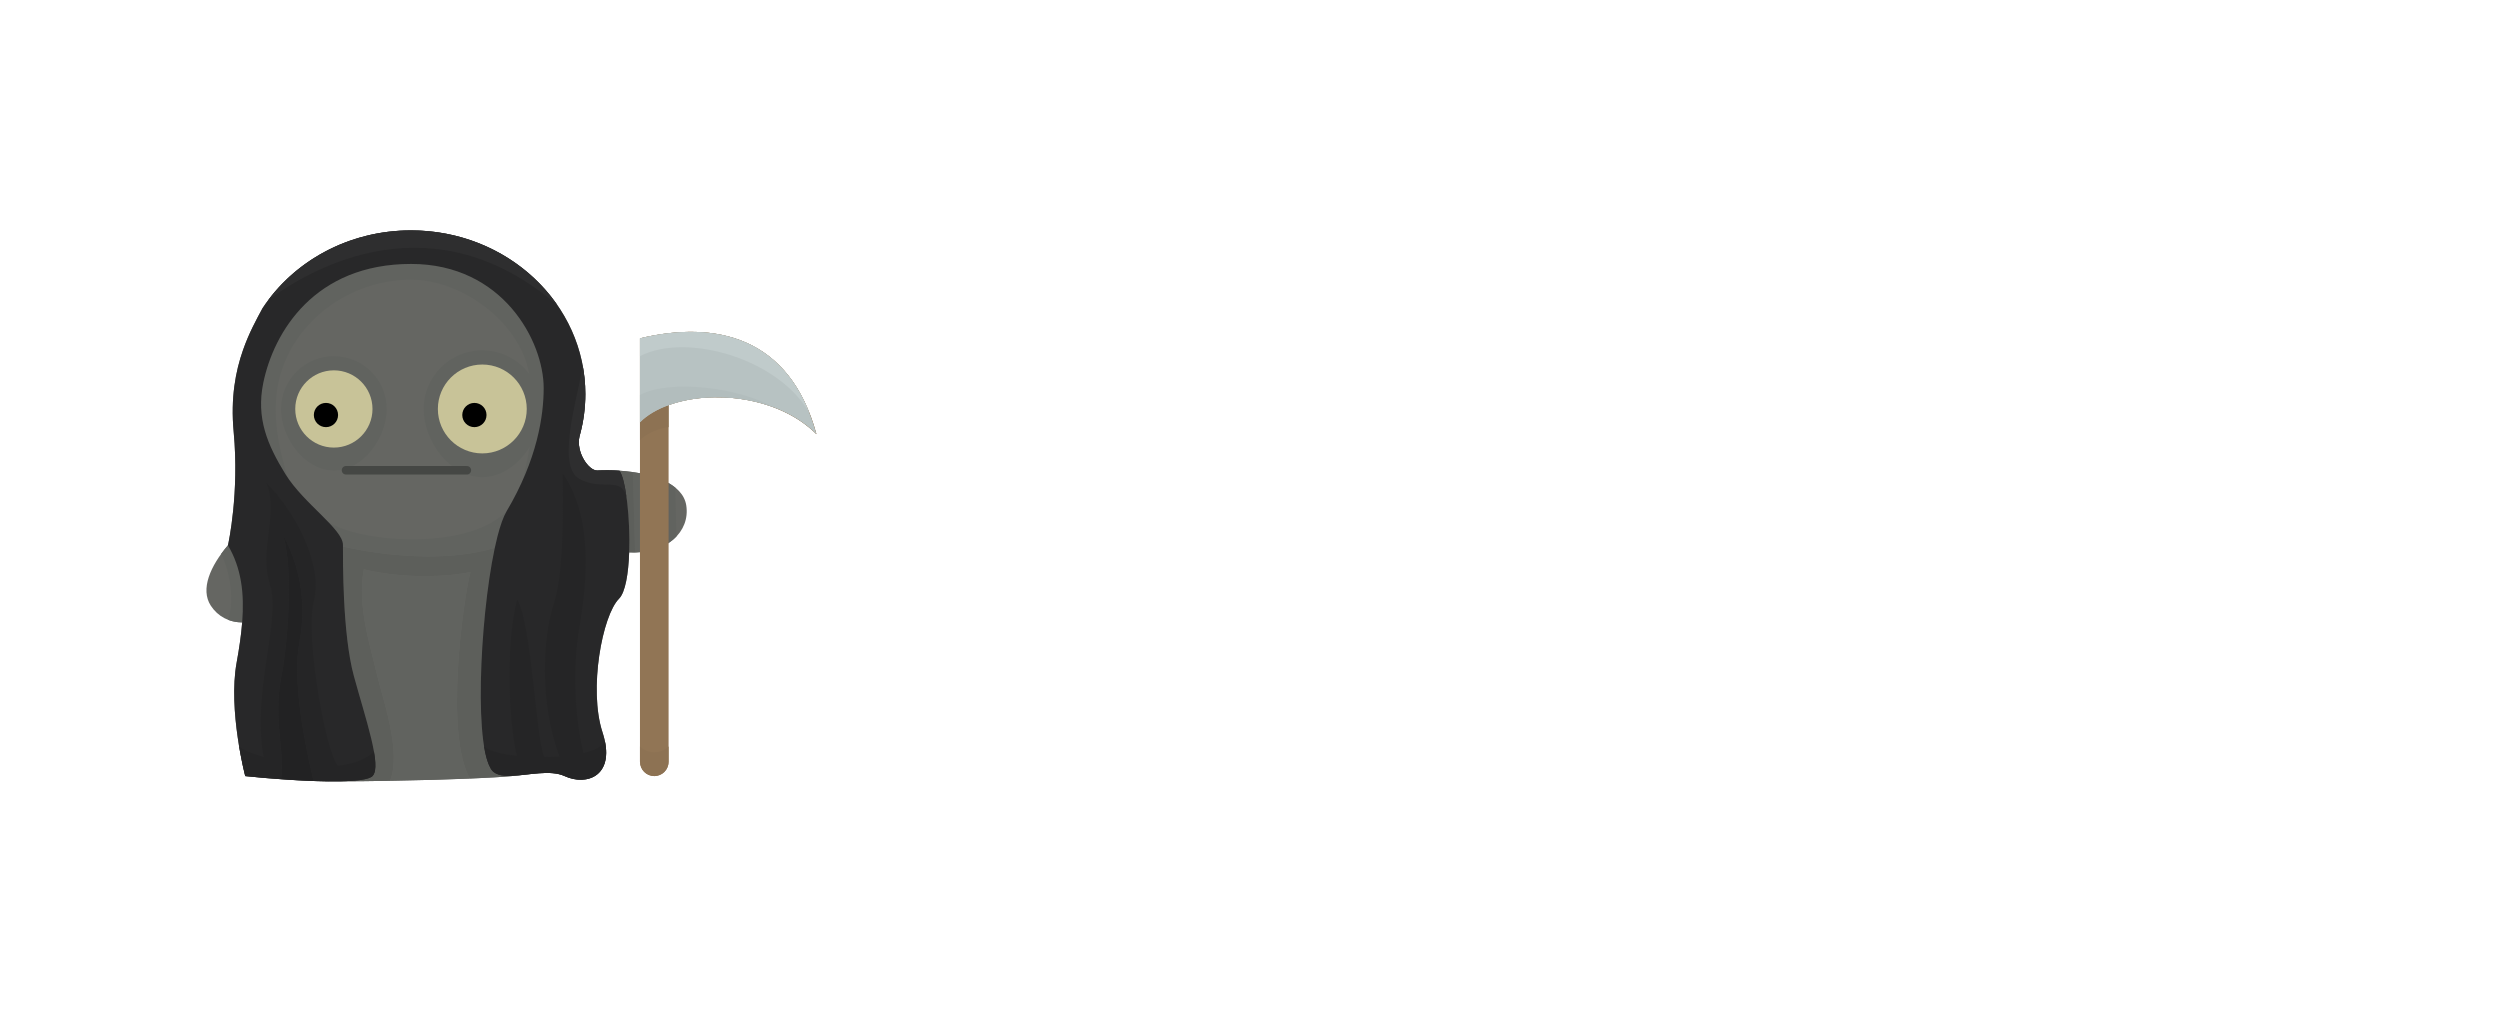
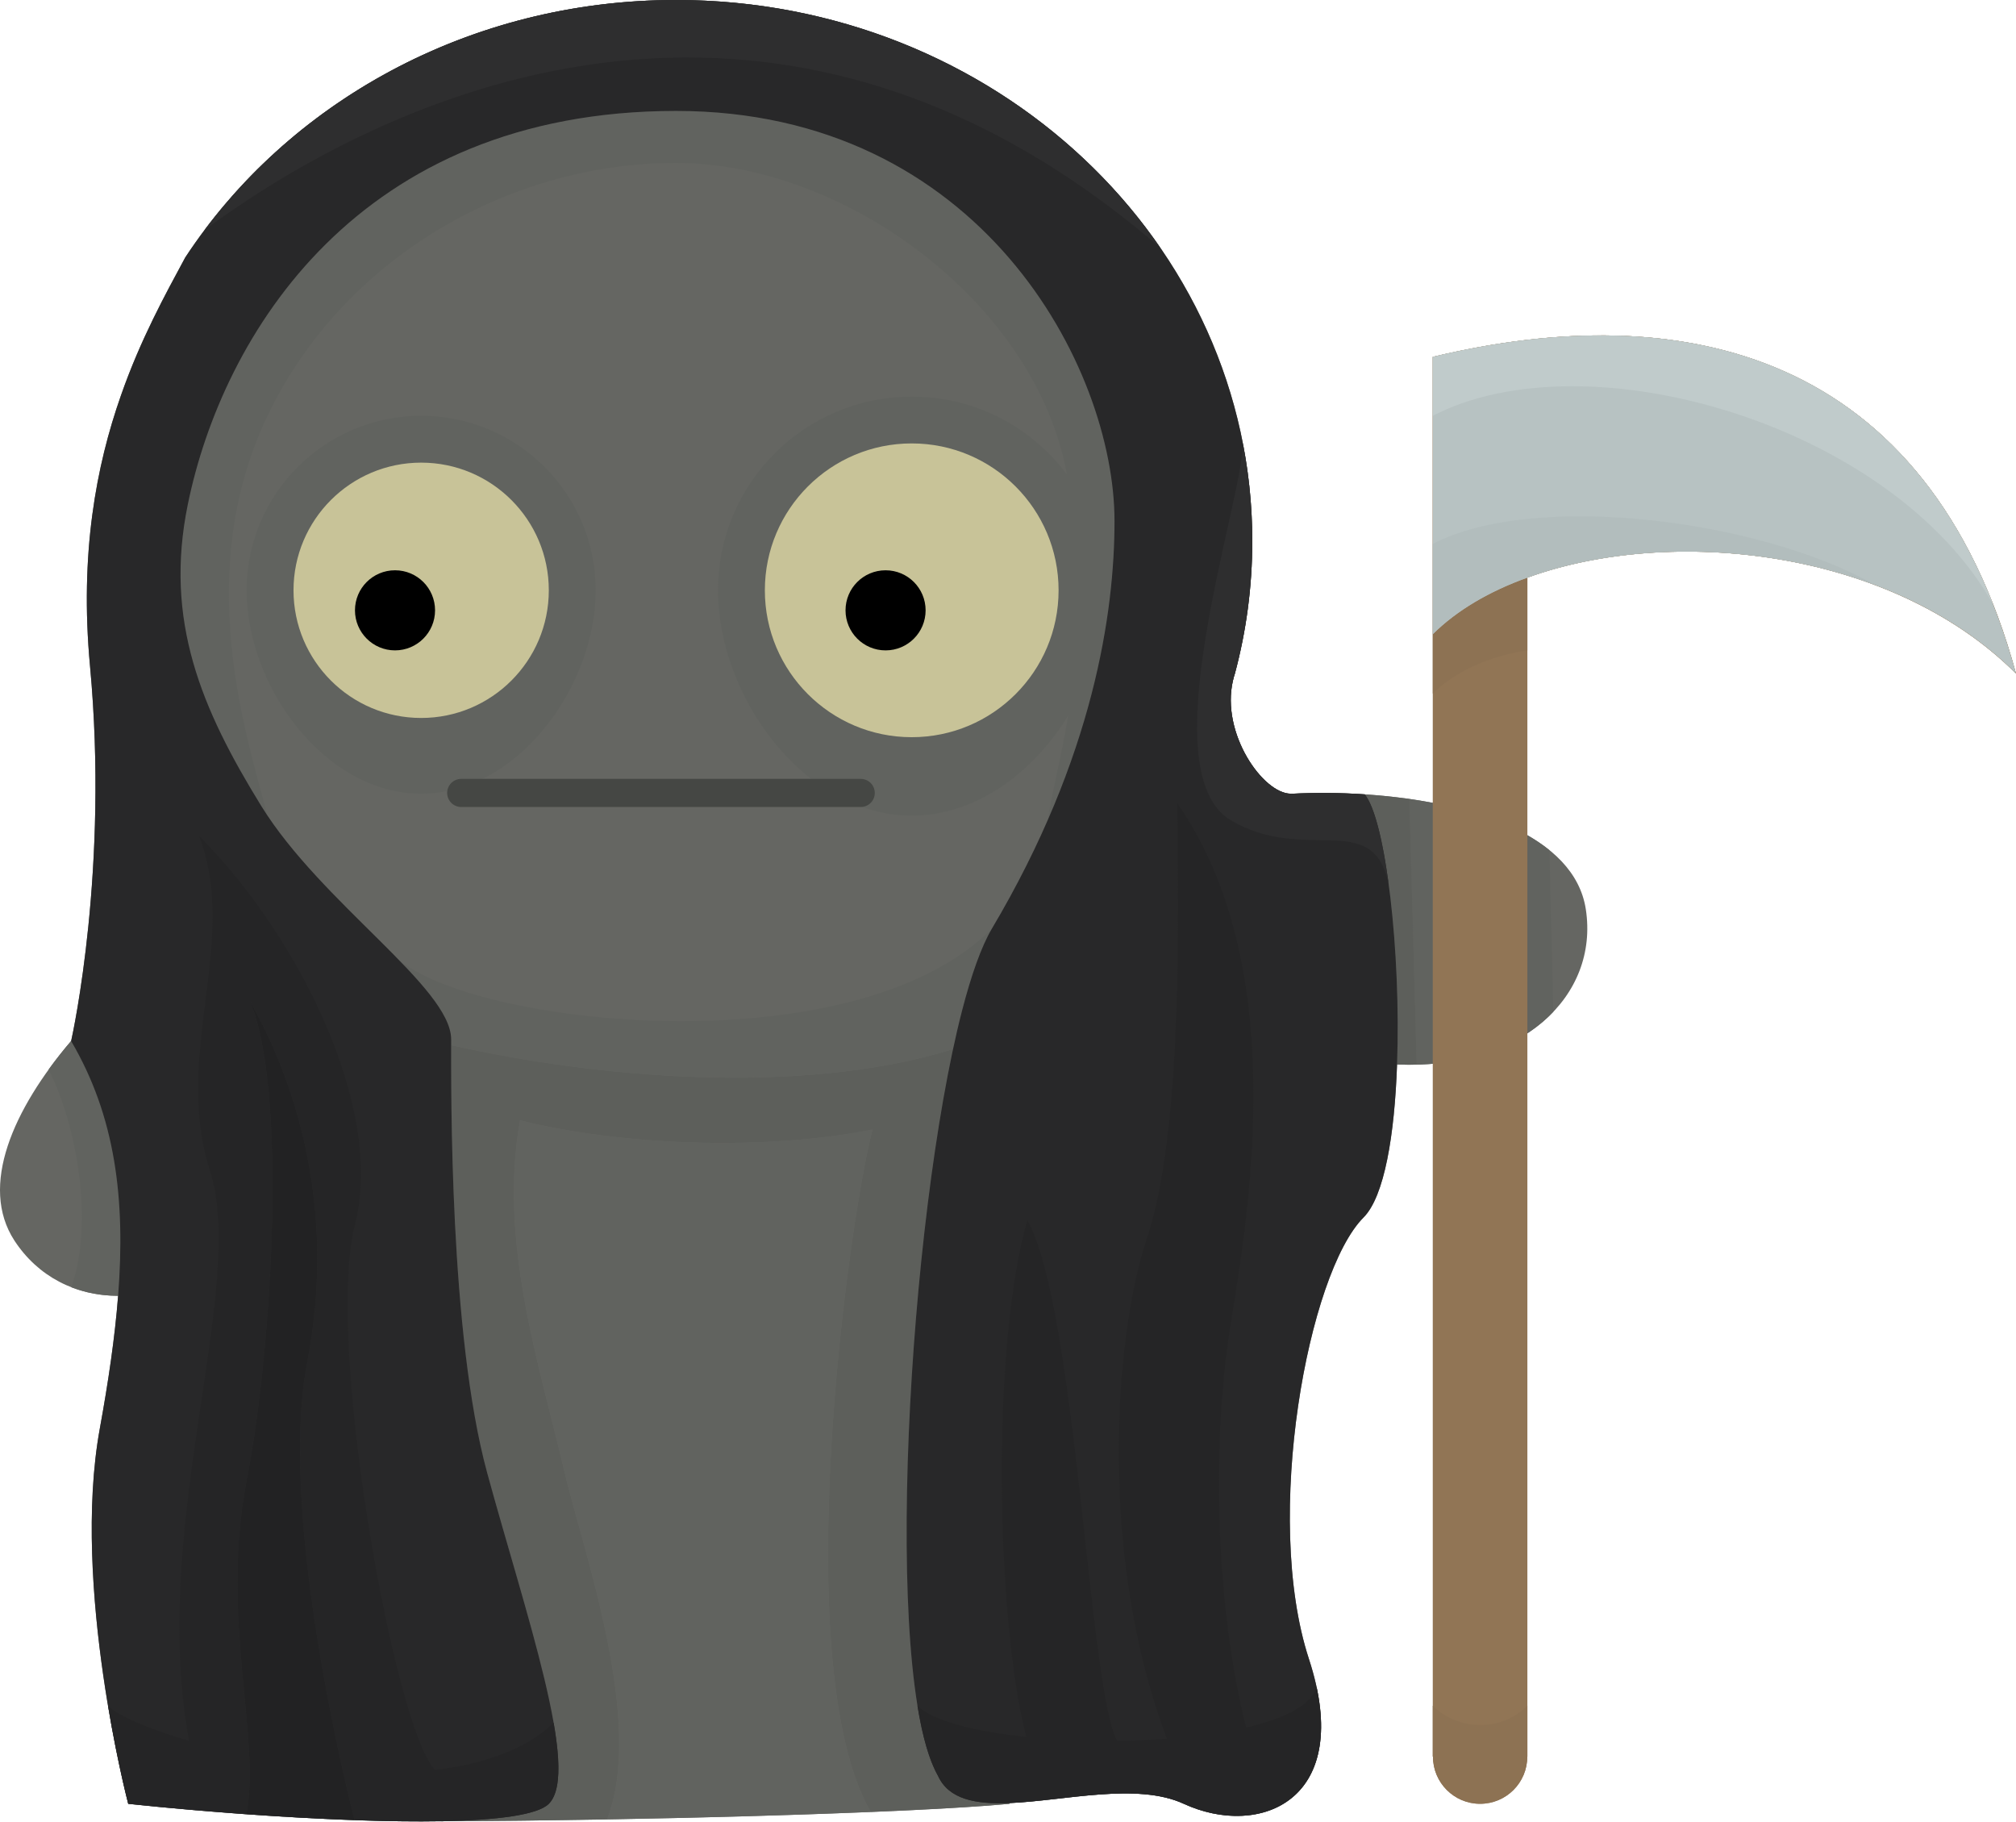
- <svg xmlns="http://www.w3.org/2000/svg" version="1.1" id="Layer_1" x="0px" y="0px" width="882px" height="357px" viewBox="0 0 882 357" enable-background="new 0 0 882 357" xml:space="preserve">
-   <g>
-     <path fill="#656662" d="M242.117,178.319c-1.201-7.813-12.124-11.508-23.601-12.255c-2.645-0.182-5.31-0.192-7.894-0.061v-0.01   c-2.938,0-7.49-6.42-6.167-12.093c0-0.01,0-0.02,0.01-0.03c0.051-0.232,0.111-0.464,0.192-0.697   c1.211-4.522,1.857-9.256,1.857-14.142c0-31.889-27.538-57.751-61.516-57.751c-22.138,0-41.56,10.993-52.391,27.477   c-2.109,3.917-4.765,8.712-6.874,14.758c-2.625,7.47-4.412,16.848-3.291,28.86c2.009,21.562-1.817,39.117-2.009,39.985   c0,0.01,0,0.01,0,0.01c-6.208,7.298-9.842,15.495-6.067,21.31c2.503,3.836,6.511,5.896,11.074,5.905   c-0.343,4.432-1.04,9.146-1.958,14.193c-3.059,16.817,3.039,40.025,3.039,40.025c8.187,0.878,22.945,2.039,33.383,1.857   c0.071,0.01,0.151,0.01,0.222,0c19.593-0.061,49.433-0.818,60.466-1.857v-0.081c5.875-0.242,13.607-2.231,18.614,0.081   c8.076,3.715,18.302-0.323,13.355-15.465c-4.946-15.142-0.061-41.216,5.825-47.111c2.241-2.241,3.321-8.833,3.583-16.333   C235.333,195.469,243.541,187.555,242.117,178.319z" />
-     <g>
+ <svg xmlns="http://www.w3.org/2000/svg" version="1.1" id="Layer_1" x="0px" y="0px" viewBox="0 0 215.209 194.399" enable-background="new 0 0 882 357" xml:space="preserve" width="100%" height="100%">
+   <defs id="defs71" />
+   <g id="g3" transform="translate(-72.83146,-81.28)">
+     <path d="m 242.117,178.319 c -1.201,-7.813 -12.124,-11.508 -23.601,-12.255 -2.645,-0.182 -5.31,-0.192 -7.894,-0.061 v -0.01 c -2.938,0 -7.49,-6.42 -6.167,-12.093 0,-0.01 0,-0.02 0.01,-0.03 0.051,-0.232 0.111,-0.464 0.192,-0.697 1.211,-4.522 1.857,-9.256 1.857,-14.142 0,-31.889 -27.538,-57.751 -61.516,-57.751 -22.138,0 -41.56,10.993 -52.391,27.477 -2.109,3.917 -4.765,8.712 -6.874,14.758 -2.625,7.47 -4.412,16.848 -3.291,28.86 2.009,21.562 -1.817,39.117 -2.009,39.985 0,0.01 0,0.01 0,0.01 -6.208,7.298 -9.842,15.495 -6.067,21.31 2.503,3.836 6.511,5.896 11.074,5.905 -0.343,4.432 -1.04,9.146 -1.958,14.193 -3.059,16.817 3.039,40.025 3.039,40.025 8.187,0.878 22.945,2.039 33.383,1.857 0.071,0.01 0.151,0.01 0.222,0 19.593,-0.061 49.433,-0.818 60.466,-1.857 v -0.081 c 5.875,-0.242 13.607,-2.231 18.614,0.081 8.076,3.715 18.302,-0.323 13.355,-15.465 -4.946,-15.142 -0.061,-41.216 5.825,-47.111 2.241,-2.241 3.321,-8.833 3.583,-16.333 13.364,0.575 21.572,-7.339 20.148,-16.575 z" id="path5" style="fill:#656662" />
+     <g id="g7">
      <g id="XMLID_1_">
-         <path fill="#61635F" d="M80.42,192.39c4.72,8.01,5.83,16.84,5.02,27.19c-1.76,0-3.44-0.31-4.99-0.91v-0.01     c2.44-6.99,0.55-17.33-2.42-23.22l-0.01-0.01C78.76,194.41,79.56,193.39,80.42,192.39z" />
-         <path fill="#61635F" d="M238.23,172.02l0.42,17.25c-3.14,3.31-8.19,5.49-14.59,5.64l-0.78-28.36     C229.26,167.41,234.72,169.17,238.23,172.02z" />
-         <path fill="#5D5F5B" d="M223.28,166.55l0.78,28.36c-0.68,0.02-1.38,0.01-2.09-0.02c0.43-11.89-1.19-26.08-3.45-28.83     C220.13,166.17,221.72,166.33,223.28,166.55z" />
-         <path fill="#5D5F5B" d="M172.96,270.81c1.15,2.54,4.05,3.05,7.63,2.91v0.08c-3.42,0.32-8.65,0.62-14.81,0.87     c-8.93-15.52-2.43-62.75,0.19-72.83c-11.92,2.36-27.16,1.63-37.62-0.98C126,213.75,130.5,227.25,133,238     c2.04,8.75,8.71,26.95,4.64,37.46c-6.21,0.12-12.24,0.18-17.52,0.2c5.71-0.12,10.09-0.65,11.3-1.86     c3.43-3.43-2.54-20.51-6.58-35.32c-3.91-14.31-3.86-39.02-3.85-45.65c15.36,3.46,37.19,5.48,53.57,0.43     C169.52,216.82,167.28,260.82,172.96,270.81z" />
-         <path fill="#61635F" d="M165.97,201.84c-2.62,10.08-9.12,57.31-0.19,72.83c-8.37,0.35-18.47,0.63-28.14,0.79     c4.07-10.51-2.6-28.71-4.64-37.46c-2.5-10.75-7-24.25-4.65-37.14C138.81,203.47,154.05,204.2,165.97,201.84z" />
-         <path fill="#61635F" d="M178.7,180.42c-1.12,1.9-2.19,4.92-3.18,8.76c-0.33,1.27-0.65,2.64-0.96,4.08     c-16.38,5.05-38.21,3.03-53.57-0.43c0-0.22,0-0.43,0-0.61v-0.01c-0.01-2.34-2.48-5.29-5.81-8.71     C122.98,190.73,163.8,195.32,178.7,180.42z" />
-         <path fill="#61635F" d="M117.79,125.66c10.29,0,18.63,8.34,18.63,18.62c0,10.29-8.34,21.71-18.63,21.71     c-10.28,0-18.63-11.42-18.63-21.71C99.16,134,107.51,125.66,117.79,125.66z" />
-         <path fill="#61635F" d="M191.81,136.9c0,7.55-1.34,18.66-7.14,31.93c0.39-2.7,1.4-6.41,2.19-11.17     c-3.76,6.12-9.84,10.67-16.7,10.67c-11.42,0-20.68-12.63-20.68-24.05c0-11.42,9.26-20.67,20.68-20.67     c6.79,0,12.82,3.27,16.57,8.33c-0.01-0.01-0.01-0.03-0.01-0.04C183.39,113.6,163,98.67,145,98.67     c-18.01,0-35.67,10.33-43.61,26.99c-7.95,16.65-2.39,33.67,0,42.67l-0.01,0.01c-0.23-0.34-0.45-0.69-0.66-1.03     c-6.39-10.36-10.38-19.78-7.84-32.19c3.69-18.05,18.17-42,52.12-42C177.46,93.12,191.81,120.47,191.81,136.9z" />
+         <path d="m 80.42,192.39 c 4.72,8.01 5.83,16.84 5.02,27.19 -1.76,0 -3.44,-0.31 -4.99,-0.91 v -0.01 c 2.44,-6.99 0.55,-17.33 -2.42,-23.22 l -0.01,-0.01 c 0.74,-1.02 1.54,-2.04 2.4,-3.04 z" id="path10" style="fill:#61635f" />
+         <path d="m 238.23,172.02 0.42,17.25 c -3.14,3.31 -8.19,5.49 -14.59,5.64 l -0.78,-28.36 c 5.98,0.86 11.44,2.62 14.95,5.47 z" id="path12" style="fill:#61635f" />
+         <path d="m 223.28,166.55 0.78,28.36 c -0.68,0.02 -1.38,0.01 -2.09,-0.02 0.43,-11.89 -1.19,-26.08 -3.45,-28.83 1.61,0.11 3.2,0.27 4.76,0.49 z" id="path14" style="fill:#5d5f5b" />
+         <path d="m 172.96,270.81 c 1.15,2.54 4.05,3.05 7.63,2.91 v 0.08 c -3.42,0.32 -8.65,0.62 -14.81,0.87 -8.93,-15.52 -2.43,-62.75 0.19,-72.83 -11.92,2.36 -27.16,1.63 -37.62,-0.98 -2.35,12.89 2.15,26.39 4.65,37.14 2.04,8.75 8.71,26.95 4.64,37.46 -6.21,0.12 -12.24,0.18 -17.52,0.2 5.71,-0.12 10.09,-0.65 11.3,-1.86 3.43,-3.43 -2.54,-20.51 -6.58,-35.32 -3.91,-14.31 -3.86,-39.02 -3.85,-45.65 15.36,3.46 37.19,5.48 53.57,0.43 -5.04,23.56 -7.28,67.56 -1.6,77.55 z" id="path16" style="fill:#5d5f5b" />
+         <path d="m 165.97,201.84 c -2.62,10.08 -9.12,57.31 -0.19,72.83 -8.37,0.35 -18.47,0.63 -28.14,0.79 4.07,-10.51 -2.6,-28.71 -4.64,-37.46 -2.5,-10.75 -7,-24.25 -4.65,-37.14 10.46,2.61 25.7,3.34 37.62,0.98 z" id="path18" style="fill:#61635f" />
+         <path d="m 178.7,180.42 c -1.12,1.9 -2.19,4.92 -3.18,8.76 -0.33,1.27 -0.65,2.64 -0.96,4.08 -16.38,5.05 -38.21,3.03 -53.57,-0.43 0,-0.22 0,-0.43 0,-0.61 v -0.01 c -0.01,-2.34 -2.48,-5.29 -5.81,-8.71 7.8,7.23 48.62,11.82 63.52,-3.08 z" id="path20" style="fill:#61635f" />
+         <path d="m 117.79,125.66 c 10.29,0 18.63,8.34 18.63,18.62 0,10.29 -8.34,21.71 -18.63,21.71 -10.28,0 -18.63,-11.42 -18.63,-21.71 0,-10.28 8.35,-18.62 18.63,-18.62 z" id="path22" style="fill:#61635f" />
+         <path d="m 191.81,136.9 c 0,7.55 -1.34,18.66 -7.14,31.93 0.39,-2.7 1.4,-6.41 2.19,-11.17 -3.76,6.12 -9.84,10.67 -16.7,10.67 -11.42,0 -20.68,-12.63 -20.68,-24.05 0,-11.42 9.26,-20.67 20.68,-20.67 6.79,0 12.82,3.27 16.57,8.33 -0.01,-0.01 -0.01,-0.03 -0.01,-0.04 C 183.39,113.6 163,98.67 145,98.67 c -18.01,0 -35.67,10.33 -43.61,26.99 -7.95,16.65 -2.39,33.67 0,42.67 l -0.01,0.01 c -0.23,-0.34 -0.45,-0.69 -0.66,-1.03 -6.39,-10.36 -10.38,-19.78 -7.84,-32.19 3.69,-18.05 18.17,-42 52.12,-42 32.46,0 46.81,27.35 46.81,43.78 z" id="path24" style="fill:#61635f" />
      </g>
    </g>
-     <path fill="#282829" d="M178.703,180.418c10.912-18.372,13.103-33.857,13.103-43.518c0-16.434-14.344-43.78-46.808-43.78   c-33.948,0-48.424,23.954-52.118,42.003c-2.544,12.406,1.454,21.824,7.843,32.182c6.4,10.357,20.25,19.351,20.27,24.903v0.01   c0,5.552-0.192,31.465,3.846,46.264c4.038,14.809,10.014,31.889,6.582,35.321c-1.211,1.211-5.593,1.736-11.296,1.857   c-0.071,0.01-0.151,0.01-0.222,0c-10.438,0.182-25.196-0.979-33.383-1.857c0,0-6.097-23.208-3.039-40.025   c0.919-5.047,1.615-9.762,1.958-14.193c0.808-10.357-0.303-19.189-5.017-27.194c0,0,0-0.01,0.01-0.021c0,0,0,0,0-0.01   c0.192-0.868,4.018-18.423,2.009-39.985c-1.121-12.012,0.666-21.39,3.291-28.86c2.109-6.046,4.765-10.841,6.874-14.758   c10.832-16.484,30.253-27.477,52.391-27.477c33.978,0,61.516,25.862,61.516,57.751c0,4.886-0.646,9.62-1.857,14.142   c-0.081,0.232-0.141,0.464-0.192,0.697c-0.01,0.01-0.01,0.02-0.01,0.03c-1.323,5.673,3.23,12.093,6.167,12.093v0.01   c2.584-0.131,5.249-0.121,7.894,0.061c2.261,2.746,3.886,16.938,3.452,28.83c-0.262,7.5-1.342,14.092-3.583,16.333   c-5.885,5.895-10.771,31.969-5.825,47.111c4.947,15.142-5.279,19.18-13.355,15.465c-5.007-2.312-12.739-0.323-18.614-0.081   c-3.583,0.142-6.481-0.374-7.631-2.917c-6.026-10.6-3.14-59.487,2.564-81.625C176.513,185.344,177.583,182.316,178.703,180.418z" />
-     <g>
+     <path d="m 178.703,180.418 c 10.912,-18.372 13.103,-33.857 13.103,-43.518 0,-16.434 -14.344,-43.78 -46.808,-43.78 -33.948,0 -48.424,23.954 -52.118,42.003 -2.544,12.406 1.454,21.824 7.843,32.182 6.4,10.357 20.25,19.351 20.27,24.903 v 0.01 c 0,5.552 -0.192,31.465 3.846,46.264 4.038,14.809 10.014,31.889 6.582,35.321 -1.211,1.211 -5.593,1.736 -11.296,1.857 -0.071,0.01 -0.151,0.01 -0.222,0 -10.438,0.182 -25.196,-0.979 -33.383,-1.857 0,0 -6.097,-23.208 -3.039,-40.025 0.919,-5.047 1.615,-9.762 1.958,-14.193 0.808,-10.357 -0.303,-19.189 -5.017,-27.194 0,0 0,-0.01 0.01,-0.021 0,0 0,0 0,-0.01 0.192,-0.868 4.018,-18.423 2.009,-39.985 -1.121,-12.012 0.666,-21.39 3.291,-28.86 2.109,-6.046 4.765,-10.841 6.874,-14.758 10.832,-16.484 30.253,-27.477 52.391,-27.477 33.978,0 61.516,25.862 61.516,57.751 0,4.886 -0.646,9.62 -1.857,14.142 -0.081,0.232 -0.141,0.464 -0.192,0.697 -0.01,0.01 -0.01,0.02 -0.01,0.03 -1.323,5.673 3.23,12.093 6.167,12.093 v 0.01 c 2.584,-0.131 5.249,-0.121 7.894,0.061 2.261,2.746 3.886,16.938 3.452,28.83 -0.262,7.5 -1.342,14.092 -3.583,16.333 -5.885,5.895 -10.771,31.969 -5.825,47.111 4.947,15.142 -5.279,19.18 -13.355,15.465 -5.007,-2.312 -12.739,-0.323 -18.614,-0.081 -3.583,0.142 -6.481,-0.374 -7.631,-2.917 -6.026,-10.6 -3.14,-59.487 2.564,-81.625 0.99,-3.836 2.06,-6.864 3.18,-8.762 z" id="path26" style="fill:#282829" />
+     <g id="g28">
      <g id="XMLID_3_">
-         <path fill="#2E2E2F" d="M145,81.28c21.68,0,40.74,10.53,51.69,26.44c-43.61-37.57-86.01-13.73-102.02-1.89     C105.8,90.98,124.2,81.28,145,81.28z" />
-         <path fill="#2E2E2F" d="M218.52,166.06c1.03,1.26,1.93,4.9,2.56,9.63c-1.69-8.14-8.86-2.15-16.86-6.86     c-8.78-5.18,1.29-34.16,1.29-40.22c0.66,3.38,1,6.86,1,10.42c0,4.89-0.64,9.62-1.85,14.14c-0.08,0.24-0.14,0.47-0.2,0.7     c-0.01,0.01-0.01,0.02-0.01,0.03c-1.32,5.67,3.23,12.09,6.17,12.09V166C213.21,165.87,215.87,165.88,218.52,166.06z" />
-         <path fill="#222223" d="M99.49,188.1c4.51,7.9,9.43,21.57,6.14,38.57c-3.18,16.36,4.48,46.62,5.05,48.87     c-3.83-0.13-7.78-0.36-11.53-0.62l0.01-0.18c1.51-8.07-2.83-20.82,0-35.45C102,224.67,103.46,197.18,99.49,188.1z" />
-         <path fill="#252526" d="M119.26,270.17c5.16-0.55,9.97-2.31,12.67-5.02c0.74,4.22,0.76,7.38-0.51,8.65     c-1.21,1.21-5.59,1.74-11.3,1.86c-0.07,0.01-0.15,0.01-0.22,0c-2.83,0.05-5.98,0-9.22-0.12c-0.57-2.25-8.23-32.51-5.05-48.87     c3.29-17-1.63-30.67-6.14-38.57c3.97,9.08,2.51,36.57-0.33,51.19c-2.83,14.63,1.51,27.38,0,35.45l-0.01,0.18     c-4.81-0.35-9.27-0.76-12.63-1.12c0,0-1.12-4.27-2.16-10.47c1.09,1.09,4.32,2.48,8.66,3.75c-4.27-22.83,6.23-48.33,2.23-60.83     s3.16-24.5-1.17-35.75c10.46,10.46,19.87,29,16.64,41.5C107.5,224.49,114.99,265.85,119.26,270.17z" />
-         <path fill="#252526" d="M205.85,265.66c4.09-0.95,7-2.38,7.52-4.33h0.01c2.72,12.67-6.66,15.93-14.17,12.47     c-5.01-2.31-12.74-0.32-18.62-0.08c-3.58,0.14-6.48-0.37-7.63-2.91c-0.94-1.65-1.66-4.22-2.19-7.48h0.01     c1.63,1.63,6.11,2.76,11.61,3.33c-3.16-12.09-3.84-41.32,0.11-55.16c5.25,9.49,6.54,49.84,9.57,55.57     c1.8-0.01,3.59-0.08,5.33-0.21v-0.01c-7.34-19.39-5.65-42.85-2.15-53.35s3.5-30.25,3.25-46.5c12,17.25,7.75,43,5.72,55.5     C202.19,235,202.5,252.25,205.85,265.66z" />
+         <path d="m 145,81.28 c 21.68,0 40.74,10.53 51.69,26.44 C 153.08,70.15 110.68,93.99 94.67,105.83 105.8,90.98 124.2,81.28 145,81.28 z" id="path31" style="fill:#2e2e2f" />
+         <path d="m 218.52,166.06 c 1.03,1.26 1.93,4.9 2.56,9.63 -1.69,-8.14 -8.86,-2.15 -16.86,-6.86 -8.78,-5.18 1.29,-34.16 1.29,-40.22 0.66,3.38 1,6.86 1,10.42 0,4.89 -0.64,9.62 -1.85,14.14 -0.08,0.24 -0.14,0.47 -0.2,0.7 -0.01,0.01 -0.01,0.02 -0.01,0.03 -1.32,5.67 3.23,12.09 6.17,12.09 V 166 c 2.59,-0.13 5.25,-0.12 7.9,0.06 z" id="path33" style="fill:#2e2e2f" />
+         <path d="m 99.49,188.1 c 4.51,7.9 9.43,21.57 6.14,38.57 -3.18,16.36 4.48,46.62 5.05,48.87 -3.83,-0.13 -7.78,-0.36 -11.53,-0.62 l 0.01,-0.18 c 1.51,-8.07 -2.83,-20.82 0,-35.45 2.84,-14.62 4.3,-42.11 0.33,-51.19 z" id="path35" style="fill:#222223" />
+         <path d="m 119.26,270.17 c 5.16,-0.55 9.97,-2.31 12.67,-5.02 0.74,4.22 0.76,7.38 -0.51,8.65 -1.21,1.21 -5.59,1.74 -11.3,1.86 -0.07,0.01 -0.15,0.01 -0.22,0 -2.83,0.05 -5.98,0 -9.22,-0.12 -0.57,-2.25 -8.23,-32.51 -5.05,-48.87 3.29,-17 -1.63,-30.67 -6.14,-38.57 3.97,9.08 2.51,36.57 -0.33,51.19 -2.83,14.63 1.51,27.38 0,35.45 l -0.01,0.18 c -4.81,-0.35 -9.27,-0.76 -12.63,-1.12 0,0 -1.12,-4.27 -2.16,-10.47 1.09,1.09 4.32,2.48 8.66,3.75 -4.27,-22.83 6.23,-48.33 2.23,-60.83 -4,-12.5 3.16,-24.5 -1.17,-35.75 10.46,10.46 19.87,29 16.64,41.5 -3.22,12.49 4.27,53.85 8.54,58.17 z" id="path37" style="fill:#252526" />
+         <path d="m 205.85,265.66 c 4.09,-0.95 7,-2.38 7.52,-4.33 h 0.01 c 2.72,12.67 -6.66,15.93 -14.17,12.47 -5.01,-2.31 -12.74,-0.32 -18.62,-0.08 -3.58,0.14 -6.48,-0.37 -7.63,-2.91 -0.94,-1.65 -1.66,-4.22 -2.19,-7.48 h 0.01 c 1.63,1.63 6.11,2.76 11.61,3.33 -3.16,-12.09 -3.84,-41.32 0.11,-55.16 5.25,9.49 6.54,49.84 9.57,55.57 1.8,-0.01 3.59,-0.08 5.33,-0.21 v -0.01 c -7.34,-19.39 -5.65,-42.85 -2.15,-53.35 3.5,-10.5 3.5,-30.25 3.25,-46.5 12,17.25 7.75,43 5.72,55.5 -2.03,12.5 -1.72,29.75 1.63,43.16 z" id="path39" style="fill:#252526" />
      </g>
    </g>
-     <g>
-       <g>
-         <path fill="#C8C398" d="M170.158,128.606c-8.656,0-15.678,7.019-15.678,15.678c0,8.655,7.022,15.677,15.678,15.677     s15.678-7.022,15.678-15.677C185.836,135.625,178.814,128.606,170.158,128.606z" />
-         <path fill="#C8C398" d="M117.791,130.657c-7.524,0-13.627,6.102-13.627,13.627c0,7.521,6.103,13.625,13.627,13.625     c7.524,0,13.626-6.104,13.626-13.625C131.417,136.759,125.315,130.657,117.791,130.657z" />
+     <g id="g41">
+       <g id="g43">
+         <path d="m 170.158,128.606 c -8.656,0 -15.678,7.019 -15.678,15.678 0,8.655 7.022,15.677 15.678,15.677 8.656,0 15.678,-7.022 15.678,-15.677 0,-8.659 -7.022,-15.678 -15.678,-15.678 z" id="path45" style="fill:#c8c398" />
+         <path d="m 117.791,130.657 c -7.524,0 -13.627,6.102 -13.627,13.627 0,7.521 6.103,13.625 13.627,13.625 7.524,0 13.626,-6.104 13.626,-13.625 0,-7.525 -6.102,-13.627 -13.626,-13.627 z" id="path47" style="fill:#c8c398" />
      </g>
-       <g>
-         <path d="M167.367,150.696c-2.362,0-4.275-1.915-4.275-4.274c0-2.364,1.913-4.275,4.275-4.275c2.362,0,4.274,1.912,4.274,4.275     C171.642,148.781,169.729,150.696,167.367,150.696z" />
-         <path d="M115,142.146c2.362,0,4.274,1.912,4.274,4.275c0,2.36-1.913,4.274-4.274,4.274s-4.275-1.915-4.275-4.274     C110.724,144.058,112.638,142.146,115,142.146z" />
+       <g id="g49">
+         <path d="m 167.367,150.696 c -2.362,0 -4.275,-1.915 -4.275,-4.274 0,-2.364 1.913,-4.275 4.275,-4.275 2.362,0 4.274,1.912 4.274,4.275 0.001,2.359 -1.912,4.274 -4.274,4.274 z" id="path51" />
+         <path d="m 115,142.146 c 2.362,0 4.274,1.912 4.274,4.275 0,2.36 -1.913,4.274 -4.274,4.274 -2.361,0 -4.275,-1.915 -4.275,-4.274 -10e-4,-2.363 1.913,-4.275 4.275,-4.275 z" id="path53" />
      </g>
    </g>
-     <g>
-       <path fill="#917555" d="M225.78,119.37v29.6v6.34v113.45h0.02c0,2.79,2.26,5.04,5.03,5.04c2.79,0,5.04-2.25,5.04-5.04h0.01V150.7    v-7.77c15.27-5.55,38.81-3.1,52.16,10.24C278.62,118.66,252.37,112.98,225.78,119.37z" />
-       <path fill="#8D7253" d="M235.88,263.33v5.43h-0.01c0,2.79-2.25,5.04-5.04,5.04c-2.77,0-5.03-2.25-5.03-5.04h-0.02v-5.43    C228.39,265.94,232.99,266.22,235.88,263.33z M225.78,119.37v29.6v6.34c3.94-3.93,10.1-4.61,10.1-4.61v-7.77    c15.27-5.55,38.81-3.1,52.16,10.24C278.62,118.66,252.37,112.98,225.78,119.37z" />
-       <path fill="#B7C2C2" d="M285.62,145.83c-10.97-27.96-35.26-32.37-59.84-26.46v6.29v13.67v9.64c2.55-2.54,6.03-4.58,10.1-6.04    c10.49-3.81,24.88-3.85,37.19,0.82c0.01,0.01,0.02,0.01,0.03,0.02c5.6,2.12,10.77,5.23,14.94,9.4    C287.33,150.56,286.52,148.12,285.62,145.83z" />
-       <path fill="#B2BDBD" d="M273.07,143.75c-12.31-4.67-26.7-4.63-37.19-0.82c-4.07,1.46-7.55,3.5-10.1,6.04v-9.64    C236.66,133.67,260.75,136.74,273.07,143.75z" />
-       <path fill="#C0CBCB" d="M225.78,119.37c24.58-5.91,48.87-1.5,59.84,26.46c-10.72-19.18-43.3-28.73-59.84-20.17V119.37z" />
+     <g id="g55">
+       <path d="m 225.78,119.37 v 29.6 6.34 113.45 h 0.02 c 0,2.79 2.26,5.04 5.03,5.04 2.79,0 5.04,-2.25 5.04,-5.04 h 0.01 V 150.7 142.93 c 15.27,-5.55 38.81,-3.1 52.16,10.24 -9.42,-34.51 -35.67,-40.19 -62.26,-33.8 z" id="path57" style="fill:#917555" />
+       <path d="m 235.88,263.33 v 5.43 h -0.01 c 0,2.79 -2.25,5.04 -5.04,5.04 -2.77,0 -5.03,-2.25 -5.03,-5.04 h -0.02 v -5.43 c 2.61,2.61 7.21,2.89 10.1,0 z m -10.1,-143.96 v 29.6 6.34 c 3.94,-3.93 10.1,-4.61 10.1,-4.61 v -7.77 c 15.27,-5.55 38.81,-3.1 52.16,10.24 -9.42,-34.51 -35.67,-40.19 -62.26,-33.8 z" id="path59" style="fill:#8d7253" />
+       <path d="m 285.62,145.83 c -10.97,-27.96 -35.26,-32.37 -59.84,-26.46 v 6.29 13.67 9.64 c 2.55,-2.54 6.03,-4.58 10.1,-6.04 10.49,-3.81 24.88,-3.85 37.19,0.82 0.01,0.01 0.02,0.01 0.03,0.02 5.6,2.12 10.77,5.23 14.94,9.4 -0.71,-2.61 -1.52,-5.05 -2.42,-7.34 z" id="path61" style="fill:#b7c2c2" />
+       <path d="m 273.07,143.75 c -12.31,-4.67 -26.7,-4.63 -37.19,-0.82 -4.07,1.46 -7.55,3.5 -10.1,6.04 v -9.64 c 10.88,-5.66 34.97,-2.59 47.29,4.42 z" id="path63" style="fill:#b2bdbd" />
+       <path d="m 225.78,119.37 c 24.58,-5.91 48.87,-1.5 59.84,26.46 -10.72,-19.18 -43.3,-28.73 -59.84,-20.17 v -6.29 z" id="path65" style="fill:#c0cbcb" />
    </g>
-     <line fill="none" stroke="#454744" stroke-width="3" stroke-linecap="round" stroke-linejoin="round" x1="122.065" y1="165.911" x2="164.715" y2="165.911" />
+     <line x1="122.065" y1="165.911" x2="164.715" y2="165.911" id="line67" style="fill:none;stroke:#454744;stroke-width:3;stroke-linecap:round;stroke-linejoin:round" />
  </g>
</svg>
